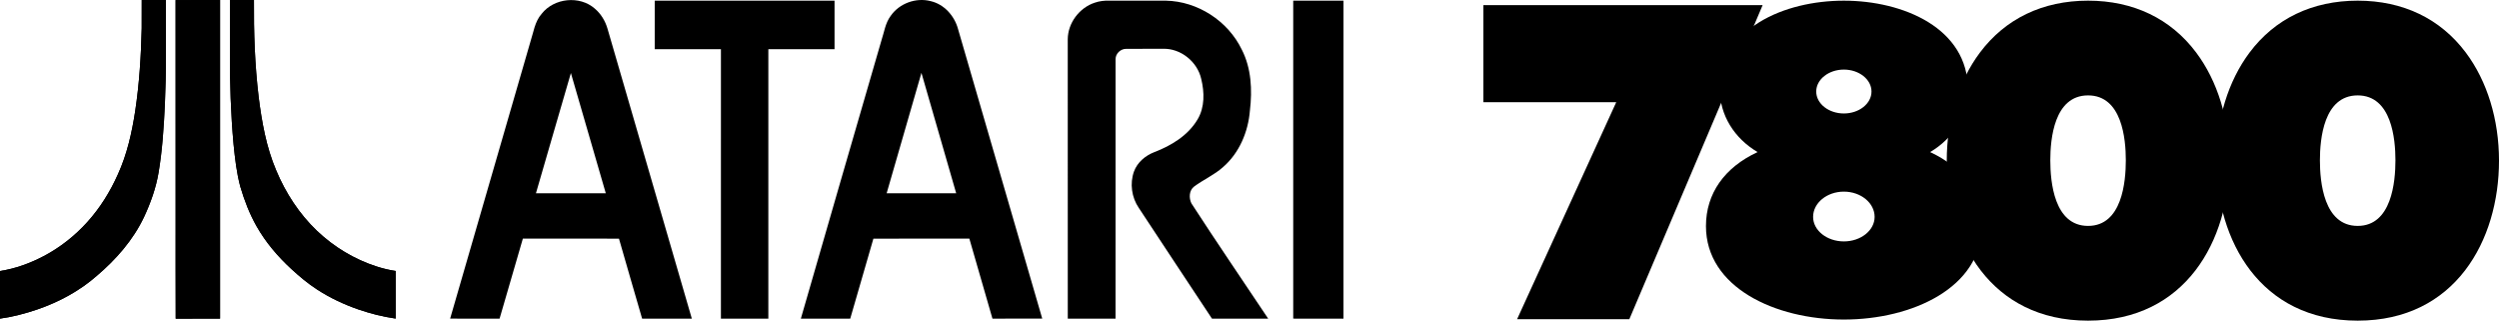
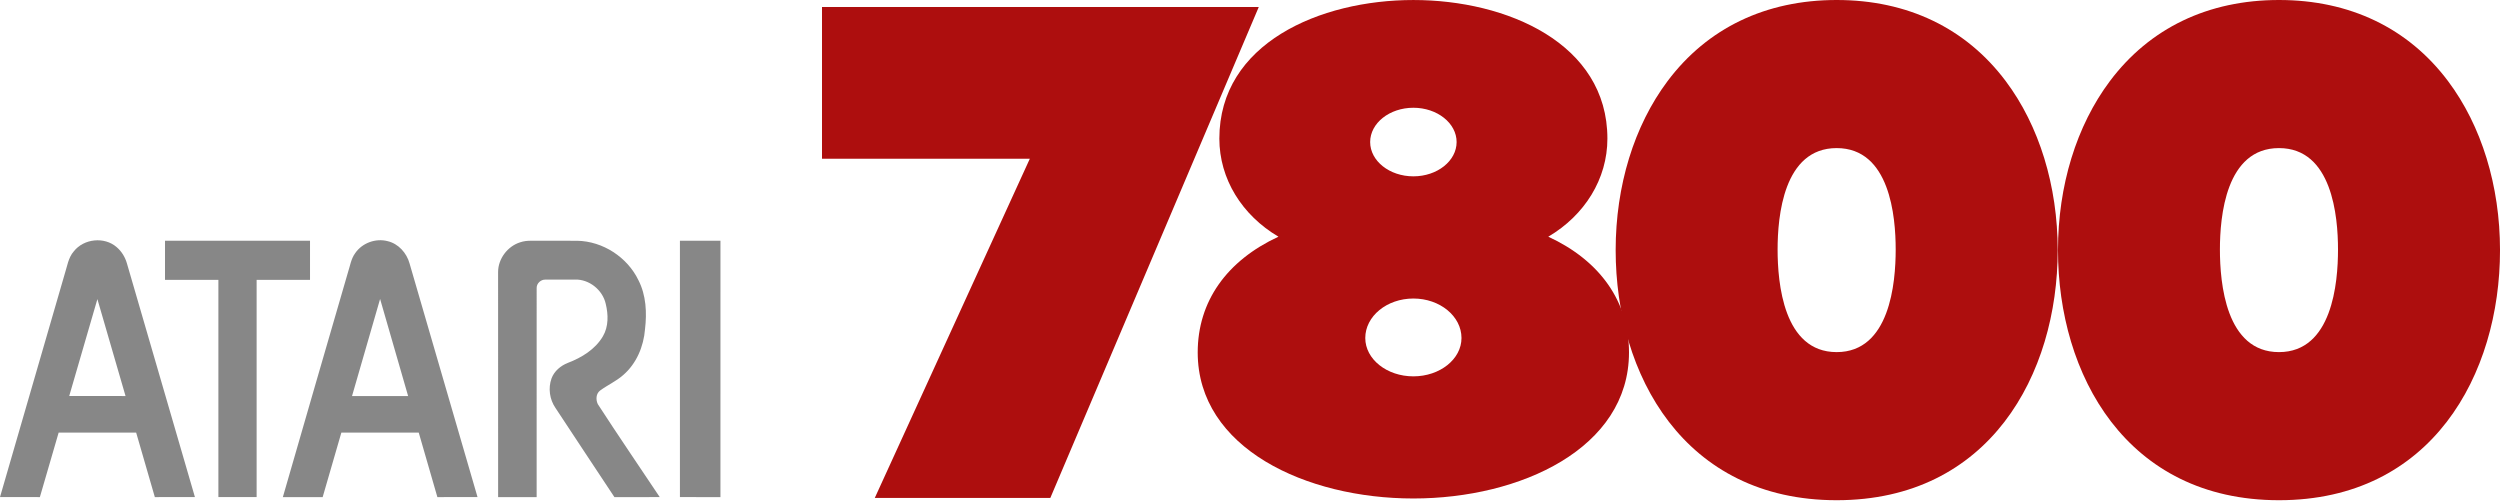
- <svg xmlns="http://www.w3.org/2000/svg" version="1.1" id="Ebene_1" x="0px" y="0px" width="566.93px" height="72.714px" viewBox="0 0 566.93 72.714" enable-background="new 0 0 566.93 72.714" xml:space="preserve">
+ <svg xmlns="http://www.w3.org/2000/svg" version="1.1" id="Ebene_1" x="0px" y="0px" width="362.658px" height="72.563px" viewBox="217.274 0.152 362.658 72.563" enable-background="new 217.274 0.152 362.658 72.563" xml:space="preserve">
  <g>
-     <path d="M122.879,3.133c2.804-3.588,8.608-4.201,12.048-1.191c1.407,1.187,2.393,2.82,2.897,4.579   c6.369,21.915,12.767,43.82,19.127,65.737c-3.758,0.004-7.52-0.006-11.277,0.004c-1.773-6.042-3.504-12.096-5.254-18.146   c-7.269-0.016-14.534-0.003-21.802-0.006c-1.779,6.045-3.536,12.097-5.284,18.153c-3.738-0.013-7.477-0.003-11.216-0.007   c6.051-20.905,12.109-41.812,18.189-62.71C121.029,7.362,121.301,4.92,122.879,3.133 M129.514,16.562   c-2.665,9.08-5.276,18.176-7.926,27.259c5.283,0.024,10.563,0.009,15.844,0.009C134.788,34.74,132.158,25.651,129.514,16.562z" />
-     <path d="M202.062,3.604c1.959-2.842,5.746-4.22,9.08-3.343c3.051,0.703,5.387,3.333,6.192,6.294   c6.362,21.899,12.748,43.791,19.11,65.69c-3.765,0.027-7.526,0-11.29,0.016c-1.75-6.048-3.481-12.104-5.245-18.15   c-7.256,0.003-14.511-0.013-21.767,0.006c-1.734,6.053-3.523,12.091-5.257,18.142c-3.735,0.004-7.469-0.003-11.203,0.004   c6.048-21.021,12.167-42.024,18.263-63.029C200.583,7.335,200.831,5.243,202.062,3.604 M201.146,43.831   c5.261,0.007,10.519,0.003,15.779,0.003c-2.617-9.108-5.276-18.204-7.885-27.313C206.412,25.626,203.761,34.722,201.146,43.831z" />
-     <path d="M148.535,0.152c13.6,0,27.195,0,40.791,0c0,3.668,0,7.333,0,11c-5.007,0.004-10.011-0.006-15.016,0.004   c0,20.366,0.003,40.736-0.003,61.102c-3.584,0-7.172,0-10.757,0c0-20.365-0.004-40.735,0.002-61.102   c-5.006-0.01-10.01,0-15.019-0.004C148.535,7.485,148.531,3.82,148.535,0.152z" />
-     <path d="M248.398,0.599c1.034-0.356,2.136-0.479,3.227-0.452c4.287,0.016,8.575,0.003,12.861,0.006   c7.22,0.132,14.112,4.612,17.236,11.11c2.163,4.22,2.387,9.127,1.841,13.756c-0.376,4.847-2.408,9.692-6.134,12.904   c-1.969,1.755-4.42,2.816-6.525,4.378c-1.157,0.881-1.214,2.593-0.617,3.815c5.69,8.784,11.606,17.432,17.416,26.142   c-4.249,0.007-8.498-0.01-12.747,0.007c-5.562-8.354-11.065-16.75-16.604-25.116c-1.628-2.381-2.071-5.534-1.097-8.252   c0.762-2.083,2.582-3.609,4.611-4.396c3.873-1.478,7.691-3.8,9.836-7.453c1.632-2.747,1.548-6.137,0.813-9.143   c-0.86-3.902-4.663-6.973-8.681-6.838c-2.778,0.02-5.556-0.014-8.33,0.013c-1.256-0.028-2.438,1.063-2.422,2.335   c-0.013,19.615,0.006,39.232-0.006,58.848c-3.613-0.007-7.223,0-10.836-0.004c-0.007-21.117,0.006-42.236-0.007-63.354   C242.257,5.205,244.888,1.723,248.398,0.599z" />
-     <path d="M293.384,0.152c3.802,0,7.601,0,11.402,0c-0.003,24.037,0.007,48.071-0.006,72.109c-3.797-0.01-7.596,0-11.396-0.004   C293.384,48.22,293.384,24.186,293.384,0.152z" />
-     <path d="M32.154,0.005c1.826-0.006,3.652,0,5.479-0.004c0.008,4.294,0,8.589,0.003,12.882c0.019,3.584-0.082,7.167-0.231,10.748   c-0.244,5.17-0.568,10.352-1.425,15.462c-0.588,3.522-1.807,6.922-3.319,10.147c-2.467,5.2-6.343,9.601-10.7,13.302   c-3.898,3.43-8.551,5.928-13.444,7.617c-2.768,0.953-5.617,1.688-8.518,2.098c0.003-3.602,0.003-7.203,0-10.805   c3.492-0.524,6.849-1.765,9.967-3.402c3.7-1.955,7.03-4.587,9.833-7.688c2.895-3.202,5.202-6.908,6.953-10.847   c2.062-4.526,3.166-9.415,3.916-14.311C31.608,18.98,32,12.687,32.146,6.396C32.166,4.266,32.148,2.135,32.154,0.005z" />
-     <path d="M39.837,0.011c3.361-0.022,6.724-0.003,10.086-0.009c0.001,24.085,0.001,48.169,0,72.253   c-3.354,0.007-6.709-0.017-10.063,0.014c-0.042-7.68-0.006-15.361-0.018-23.041C39.839,32.822,39.849,16.419,39.837,0.011z" />
-     <path d="M52.167,0.003c1.816-0.001,3.632-0.005,5.447,0.001C57.555,7.348,57.805,14.703,58.68,22   c0.717,5.666,1.727,11.376,3.983,16.653c2.14,5.109,5.224,9.856,9.243,13.685c3.838,3.658,8.49,6.473,13.543,8.093   c1.41,0.45,2.852,0.805,4.318,1.018c-0.002,3.601-0.003,7.2,0,10.8c-2.88-0.392-5.704-1.134-8.453-2.067   c-3.273-1.139-6.438-2.614-9.346-4.505c-2.123-1.364-4.053-2.998-5.907-4.703c-3.057-2.818-5.792-6.021-7.847-9.648   c-1.607-2.823-2.78-5.877-3.698-8.988c-0.842-3.129-1.201-6.362-1.528-9.578c-0.632-6.95-0.868-13.936-0.823-20.911   C52.167,7.896,52.166,3.948,52.167,0.003z" />
-     <path d="M32.154,0.005c-0.006,2.131,0.012,4.262-0.009,6.393c-0.145,6.29-0.537,12.584-1.477,18.808   c-0.75,4.896-1.854,9.784-3.916,14.311c-1.751,3.938-4.059,7.646-6.953,10.847c-2.803,3.103-6.134,5.733-9.833,7.688   c-3.118,1.639-6.475,2.878-9.967,3.401c0.003,3.603,0.003,7.204,0,10.806c2.901-0.409,5.75-1.145,8.518-2.097   c4.894-1.69,9.546-4.188,13.444-7.618c4.357-3.701,8.233-8.102,10.7-13.302c1.512-3.227,2.731-6.625,3.319-10.147   c0.857-5.111,1.181-10.292,1.425-15.462c0.149-3.581,0.25-7.164,0.231-10.748c-0.003-4.293,0.005-8.588-0.003-12.882   C35.806,0.005,33.98-0.001,32.154,0.005" />
-     <path d="M39.837,0.011c0.012,16.407,0.001,32.812,0.006,49.217c0.012,7.68-0.025,15.361,0.018,23.041   c3.354-0.029,6.709-0.007,10.063-0.014c0.001-24.084,0.001-48.168,0-72.253C46.561,0.008,43.198-0.012,39.837,0.011" />
-     <path d="M52.167,0.003c-0.001,3.945,0,7.895,0,11.842c-0.045,6.977,0.191,13.961,0.823,20.911c0.327,3.216,0.686,6.449,1.528,9.578   c0.918,3.111,2.091,6.165,3.698,8.988c2.054,3.627,4.79,6.83,7.847,9.648c1.854,1.705,3.785,3.339,5.907,4.703   c2.907,1.891,6.073,3.366,9.346,4.505c2.749,0.935,5.573,1.677,8.453,2.067c-0.003-3.6-0.002-7.199,0-10.8   c-1.466-0.213-2.908-0.566-4.318-1.018c-5.053-1.62-9.705-4.435-13.543-8.093c-4.019-3.827-7.103-8.574-9.243-13.685   c-2.257-5.277-3.267-10.987-3.983-16.653c-0.875-7.297-1.125-14.652-1.066-21.996C55.799-0.002,53.984,0.002,52.167,0.003" />
-     <path d="M437.874,34.488c5.281-3.112,8.575-8.381,8.575-14.23c0-13.813-14.59-20.104-28.146-20.104   c-13.558,0-28.146,6.291-28.146,20.104c0,5.851,3.293,11.118,8.574,14.23c-7.51,3.478-11.713,9.403-11.713,16.784   c0,13.913,15.737,21.192,31.283,21.192s31.283-7.279,31.283-21.192C449.587,43.891,445.384,37.965,437.874,34.488z M418.304,25.732   c-3.458,0-6.271-2.23-6.271-4.974s2.813-4.975,6.271-4.975c3.455,0,6.269,2.231,6.269,4.975S421.761,25.732,418.304,25.732z    M418.304,43.457c3.847,0,6.978,2.567,6.978,5.727c0,3.065-3.131,5.559-6.978,5.559c-3.85,0-6.979-2.492-6.979-5.559   C411.325,46.024,414.455,43.457,418.304,43.457z" />
-     <path d="M498.233,11.921c-5.774-7.698-14.256-11.769-24.529-11.769c-10.272,0-18.755,4.069-24.529,11.769   c-4.854,6.476-7.529,15.181-7.529,24.513c0,18.058,9.913,36.281,32.06,36.281c22.147,0,32.062-18.224,32.062-36.281   C505.765,27.101,503.09,18.396,498.233,11.921z M473.704,51.23c-7.721,0-8.566-10.037-8.566-14.881   c0-4.798,0.847-14.714,8.566-14.714c7.721,0,8.566,9.916,8.566,14.714C482.271,41.193,481.425,51.23,473.704,51.23z" />
-     <path d="M559.397,11.921c-5.773-7.698-14.256-11.769-24.528-11.769s-18.755,4.069-24.529,11.769   c-4.855,6.476-7.53,15.181-7.53,24.513c0,18.058,9.914,36.281,32.061,36.281c22.147,0,32.061-18.224,32.061-36.281   C566.929,27.101,564.254,18.396,559.397,11.921z M534.869,51.23c-7.722,0-8.567-10.037-8.567-14.881   c0-4.798,0.847-14.714,8.567-14.714c7.72,0,8.566,9.916,8.566,14.714C543.436,41.193,542.589,51.23,534.869,51.23z" />
-     <polygon points="336.516,1.165 336.516,23.181 366.663,23.181 344.172,72.386 369.636,72.386 399.876,1.165  " />
+     <path fill="#878787" d="M227.98,36.615c1.446-1.85,4.439-2.166,6.213-0.614c0.726,0.612,1.234,1.455,1.494,2.361   c3.284,11.302,6.583,22.598,9.863,33.899c-1.938,0.002-3.878-0.003-5.815,0.002c-0.914-3.115-1.807-6.237-2.709-9.356   c-3.749-0.01-7.495-0.003-11.243-0.005c-0.917,3.118-1.823,6.239-2.725,9.361c-1.928-0.007-3.856-0.002-5.784-0.004   c3.121-10.779,6.245-21.562,9.38-32.338C227.026,38.795,227.167,37.537,227.98,36.615 M231.402,43.541   c-1.375,4.682-2.721,9.372-4.087,14.057c2.724,0.013,5.447,0.004,8.17,0.004C234.122,52.915,232.766,48.227,231.402,43.541z" />
+     <path fill="#878787" d="M268.813,36.858c1.01-1.465,2.963-2.176,4.683-1.724c1.573,0.363,2.778,1.719,3.193,3.246   c3.281,11.293,6.574,22.583,9.855,33.876c-1.941,0.013-3.881,0-5.822,0.008c-0.902-3.119-1.795-6.241-2.705-9.359   c-3.742,0.002-7.483-0.007-11.225,0.003c-0.894,3.121-1.816,6.235-2.711,9.355c-1.926,0.003-3.852-0.002-5.777,0.003   c3.119-10.84,6.274-21.672,9.417-32.504C268.051,38.782,268.179,37.704,268.813,36.858 M268.341,57.602   c2.713,0.004,5.424,0.001,8.137,0.001c-1.349-4.695-2.721-9.387-4.066-14.084C271.057,48.214,269.689,52.905,268.341,57.602z" />
+     <path fill="#878787" d="M241.211,35.078c7.013,0,14.024,0,21.035,0c0,1.892,0,3.781,0,5.673c-2.582,0.002-5.163-0.003-7.744,0.002   c0,10.502,0.001,21.007-0.001,31.509c-1.848,0-3.699,0-5.547,0c0-10.502-0.002-21.006,0.001-31.509   c-2.582-0.005-5.162,0-7.745-0.002C241.211,38.859,241.209,36.969,241.211,35.078z" />
+     <path fill="#878787" d="M292.708,35.309c0.533-0.184,1.102-0.247,1.664-0.233c2.211,0.008,4.423,0.001,6.632,0.003   c3.724,0.068,7.278,2.378,8.889,5.73c1.115,2.176,1.231,4.706,0.949,7.093c-0.193,2.5-1.241,4.998-3.163,6.655   c-1.016,0.904-2.279,1.452-3.364,2.257c-0.597,0.455-0.626,1.337-0.318,1.968c2.934,4.529,5.984,8.989,8.98,13.48   c-2.19,0.004-4.382-0.005-6.573,0.004c-2.868-4.308-5.706-8.638-8.562-12.952c-0.84-1.228-1.068-2.854-0.566-4.255   c0.393-1.074,1.332-1.861,2.378-2.268c1.997-0.762,3.966-1.959,5.072-3.843c0.842-1.417,0.798-3.165,0.419-4.715   c-0.443-2.013-2.404-3.596-4.477-3.526c-1.432,0.01-2.865-0.008-4.295,0.007c-0.648-0.015-1.258,0.548-1.25,1.204   c-0.006,10.115,0.004,20.23-0.002,30.347c-1.863-0.004-3.725,0-5.588-0.002c-0.004-10.89,0.002-21.78-0.004-32.671   C289.541,37.683,290.898,35.888,292.708,35.309z" />
+     <path fill="#878787" d="M315.906,35.078c1.961,0,3.92,0,5.88,0c-0.001,12.396,0.004,24.789-0.003,37.186   c-1.958-0.005-3.917,0-5.877-0.002C315.906,59.866,315.906,47.472,315.906,35.078z" />
  </g>
+   <path fill="#AD0E0E" d="M441.874,34.488c5.281-3.112,8.575-8.381,8.575-14.23c0-13.813-14.59-20.104-28.146-20.104  c-13.558,0-28.146,6.291-28.146,20.104c0,5.851,3.293,11.118,8.573,14.23c-7.511,3.479-11.713,9.403-11.713,16.784  c0,13.913,15.736,21.192,31.282,21.192s31.283-7.279,31.283-21.192C453.587,43.891,449.384,37.964,441.874,34.488z M422.304,25.732  c-3.458,0-6.271-2.23-6.271-4.974c0-2.744,2.813-4.975,6.271-4.975c3.455,0,6.271,2.231,6.271,4.975  C428.573,23.502,425.761,25.732,422.304,25.732z M422.304,43.457c3.849,0,6.979,2.567,6.979,5.729c0,3.064-3.131,5.561-6.979,5.561  c-3.85,0-6.979-2.492-6.979-5.561C415.325,46.024,418.455,43.457,422.304,43.457z" />
+   <path fill="#AD0E0E" d="M508.233,11.921c-5.774-7.698-14.257-11.769-24.529-11.769s-18.755,4.069-24.529,11.769  c-4.854,6.476-7.528,15.181-7.528,24.513c0,18.058,9.912,36.28,32.061,36.28s32.063-18.223,32.063-36.28  C515.765,27.101,513.09,18.396,508.233,11.921z M483.704,51.23c-7.721,0-8.566-10.037-8.566-14.881  c0-4.798,0.849-14.714,8.566-14.714c7.721,0,8.565,9.916,8.565,14.714C492.271,41.193,491.425,51.23,483.704,51.23z" />
+   <path fill="#AD0E0E" d="M572.396,11.921c-5.772-7.698-14.257-11.769-24.527-11.769c-10.272,0-18.755,4.069-24.529,11.769  c-4.854,6.476-7.529,15.181-7.529,24.513c0,18.058,9.913,36.28,32.062,36.28c22.146,0,32.061-18.223,32.061-36.28  C579.929,27.101,577.254,18.396,572.396,11.921z M547.869,51.23c-7.723,0-8.567-10.037-8.567-14.881  c0-4.798,0.849-14.714,8.567-14.714s8.564,9.916,8.564,14.714C556.436,41.193,555.589,51.23,547.869,51.23z" />
+   <polygon fill="#AD0E0E" points="336.516,1.165 336.516,23.181 366.663,23.181 344.172,72.386 369.636,72.386 399.876,1.165 " />
</svg>
